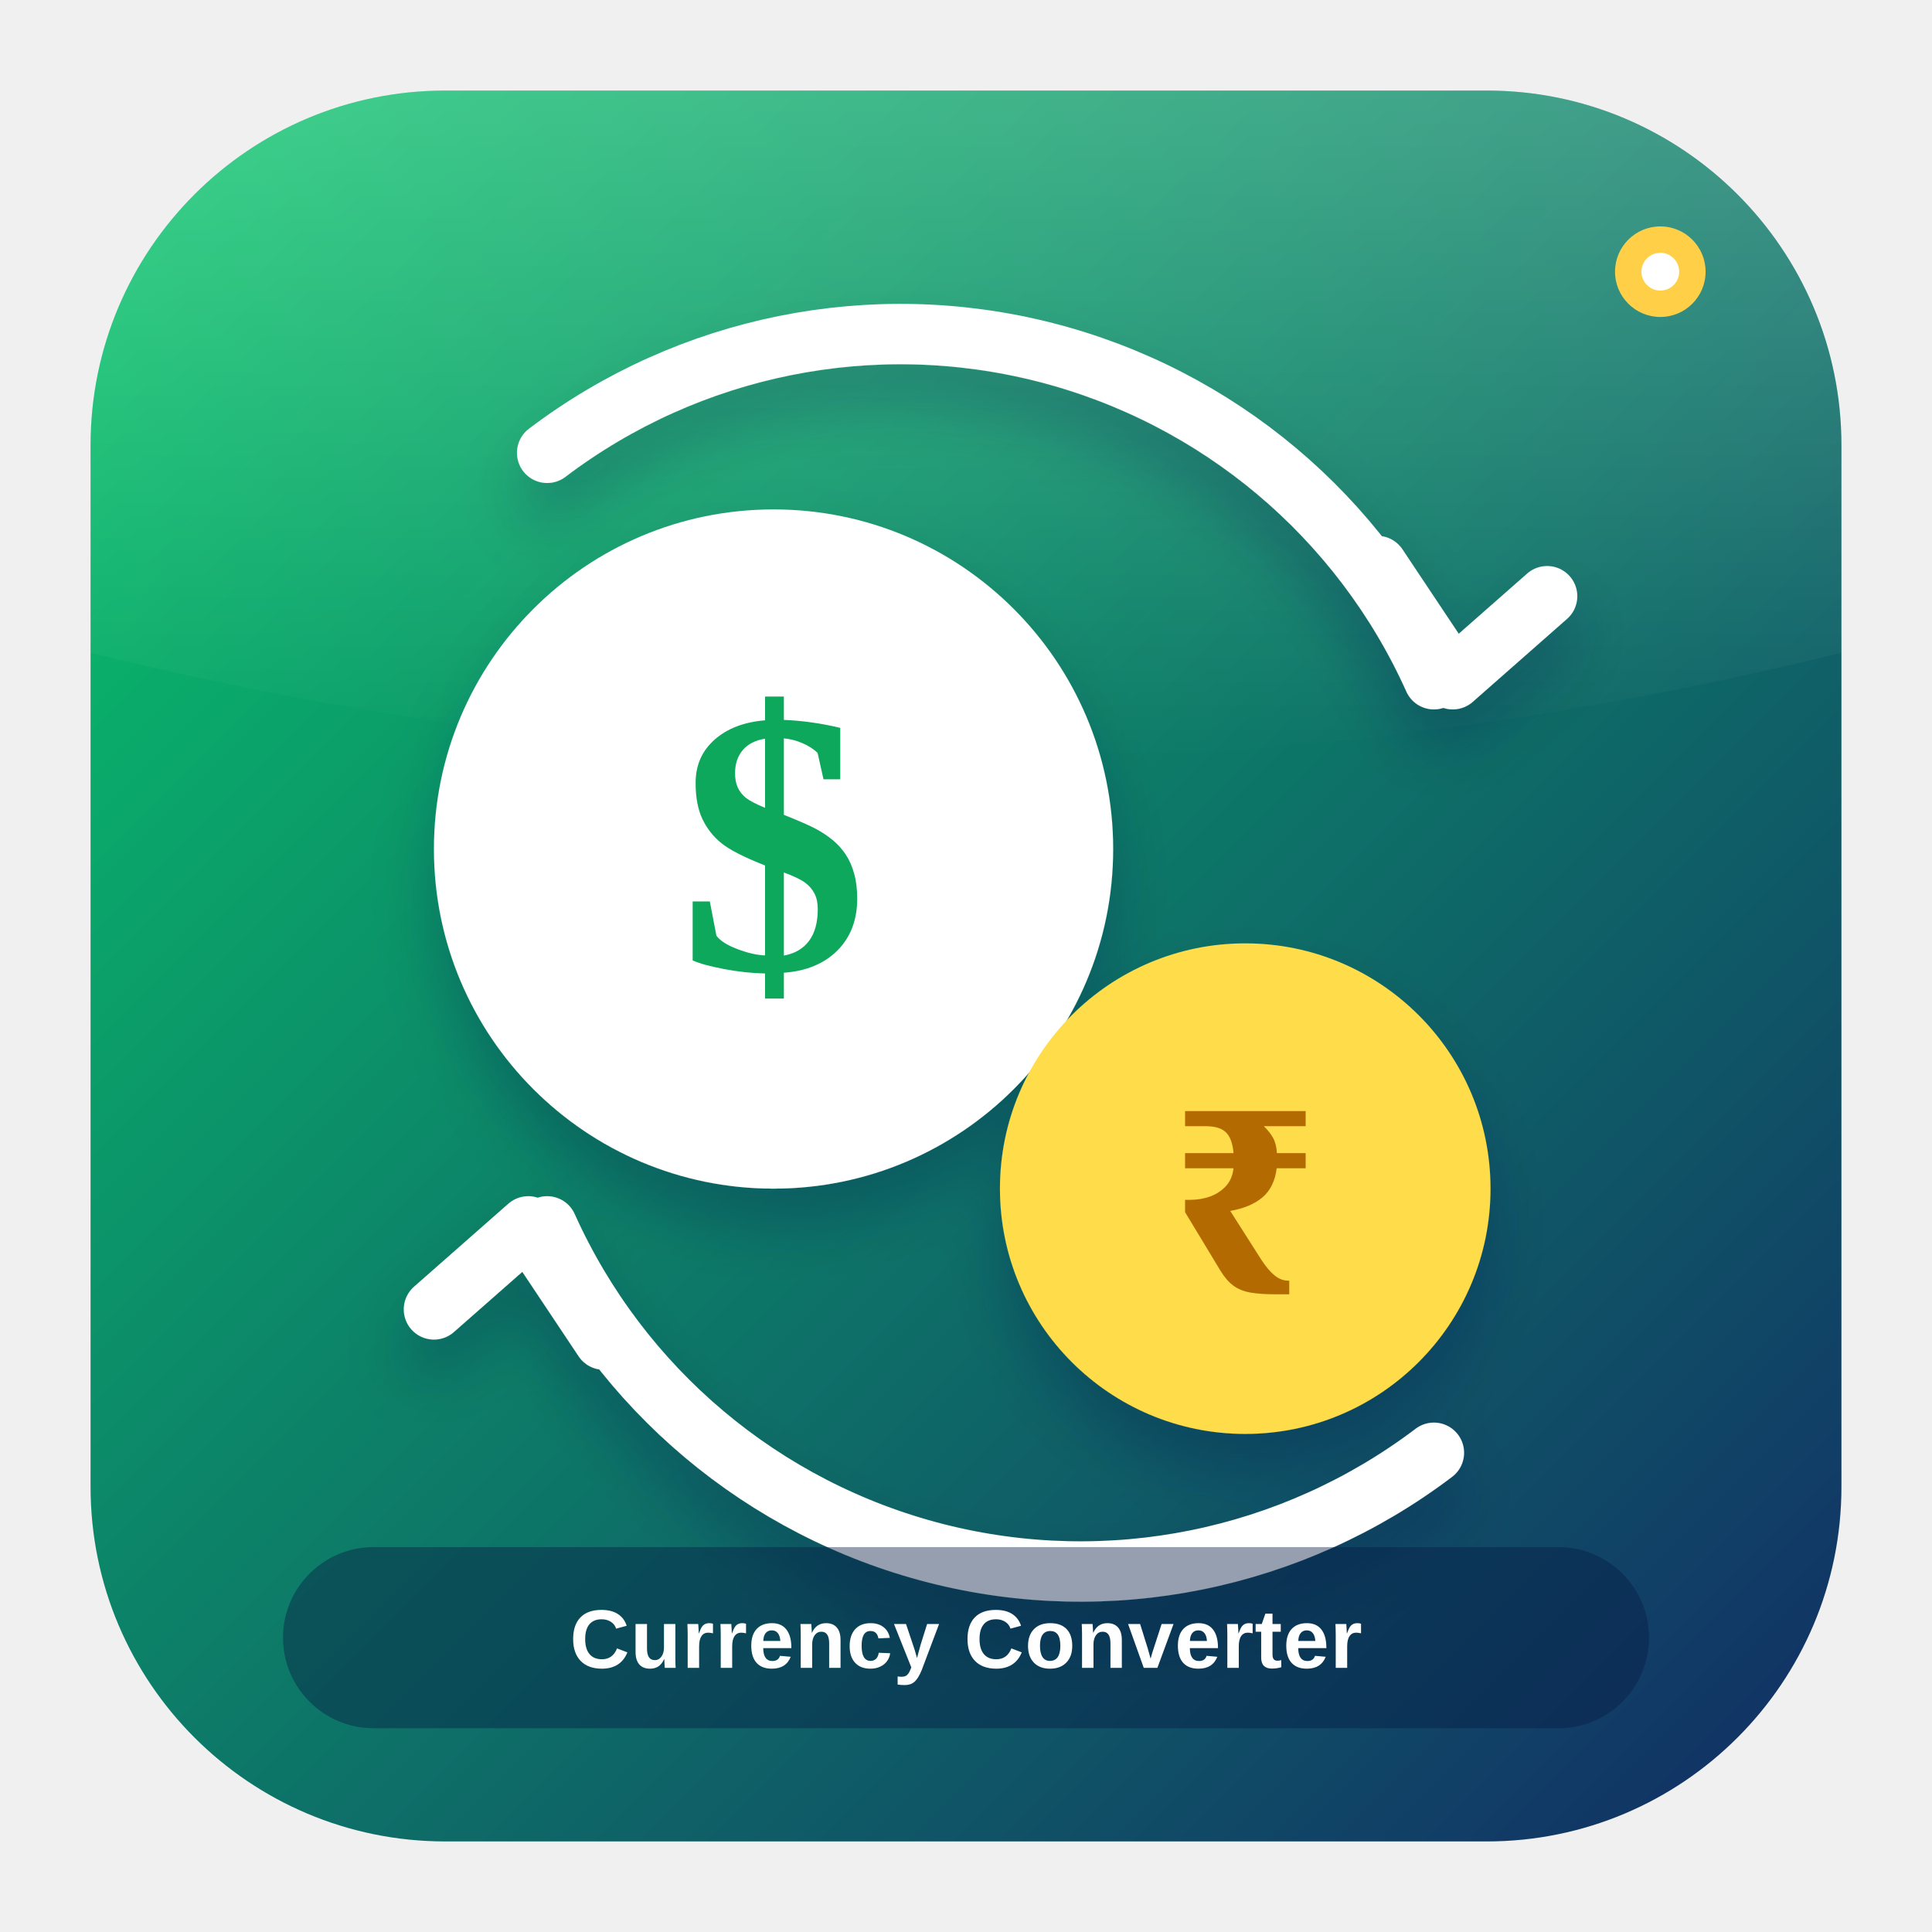
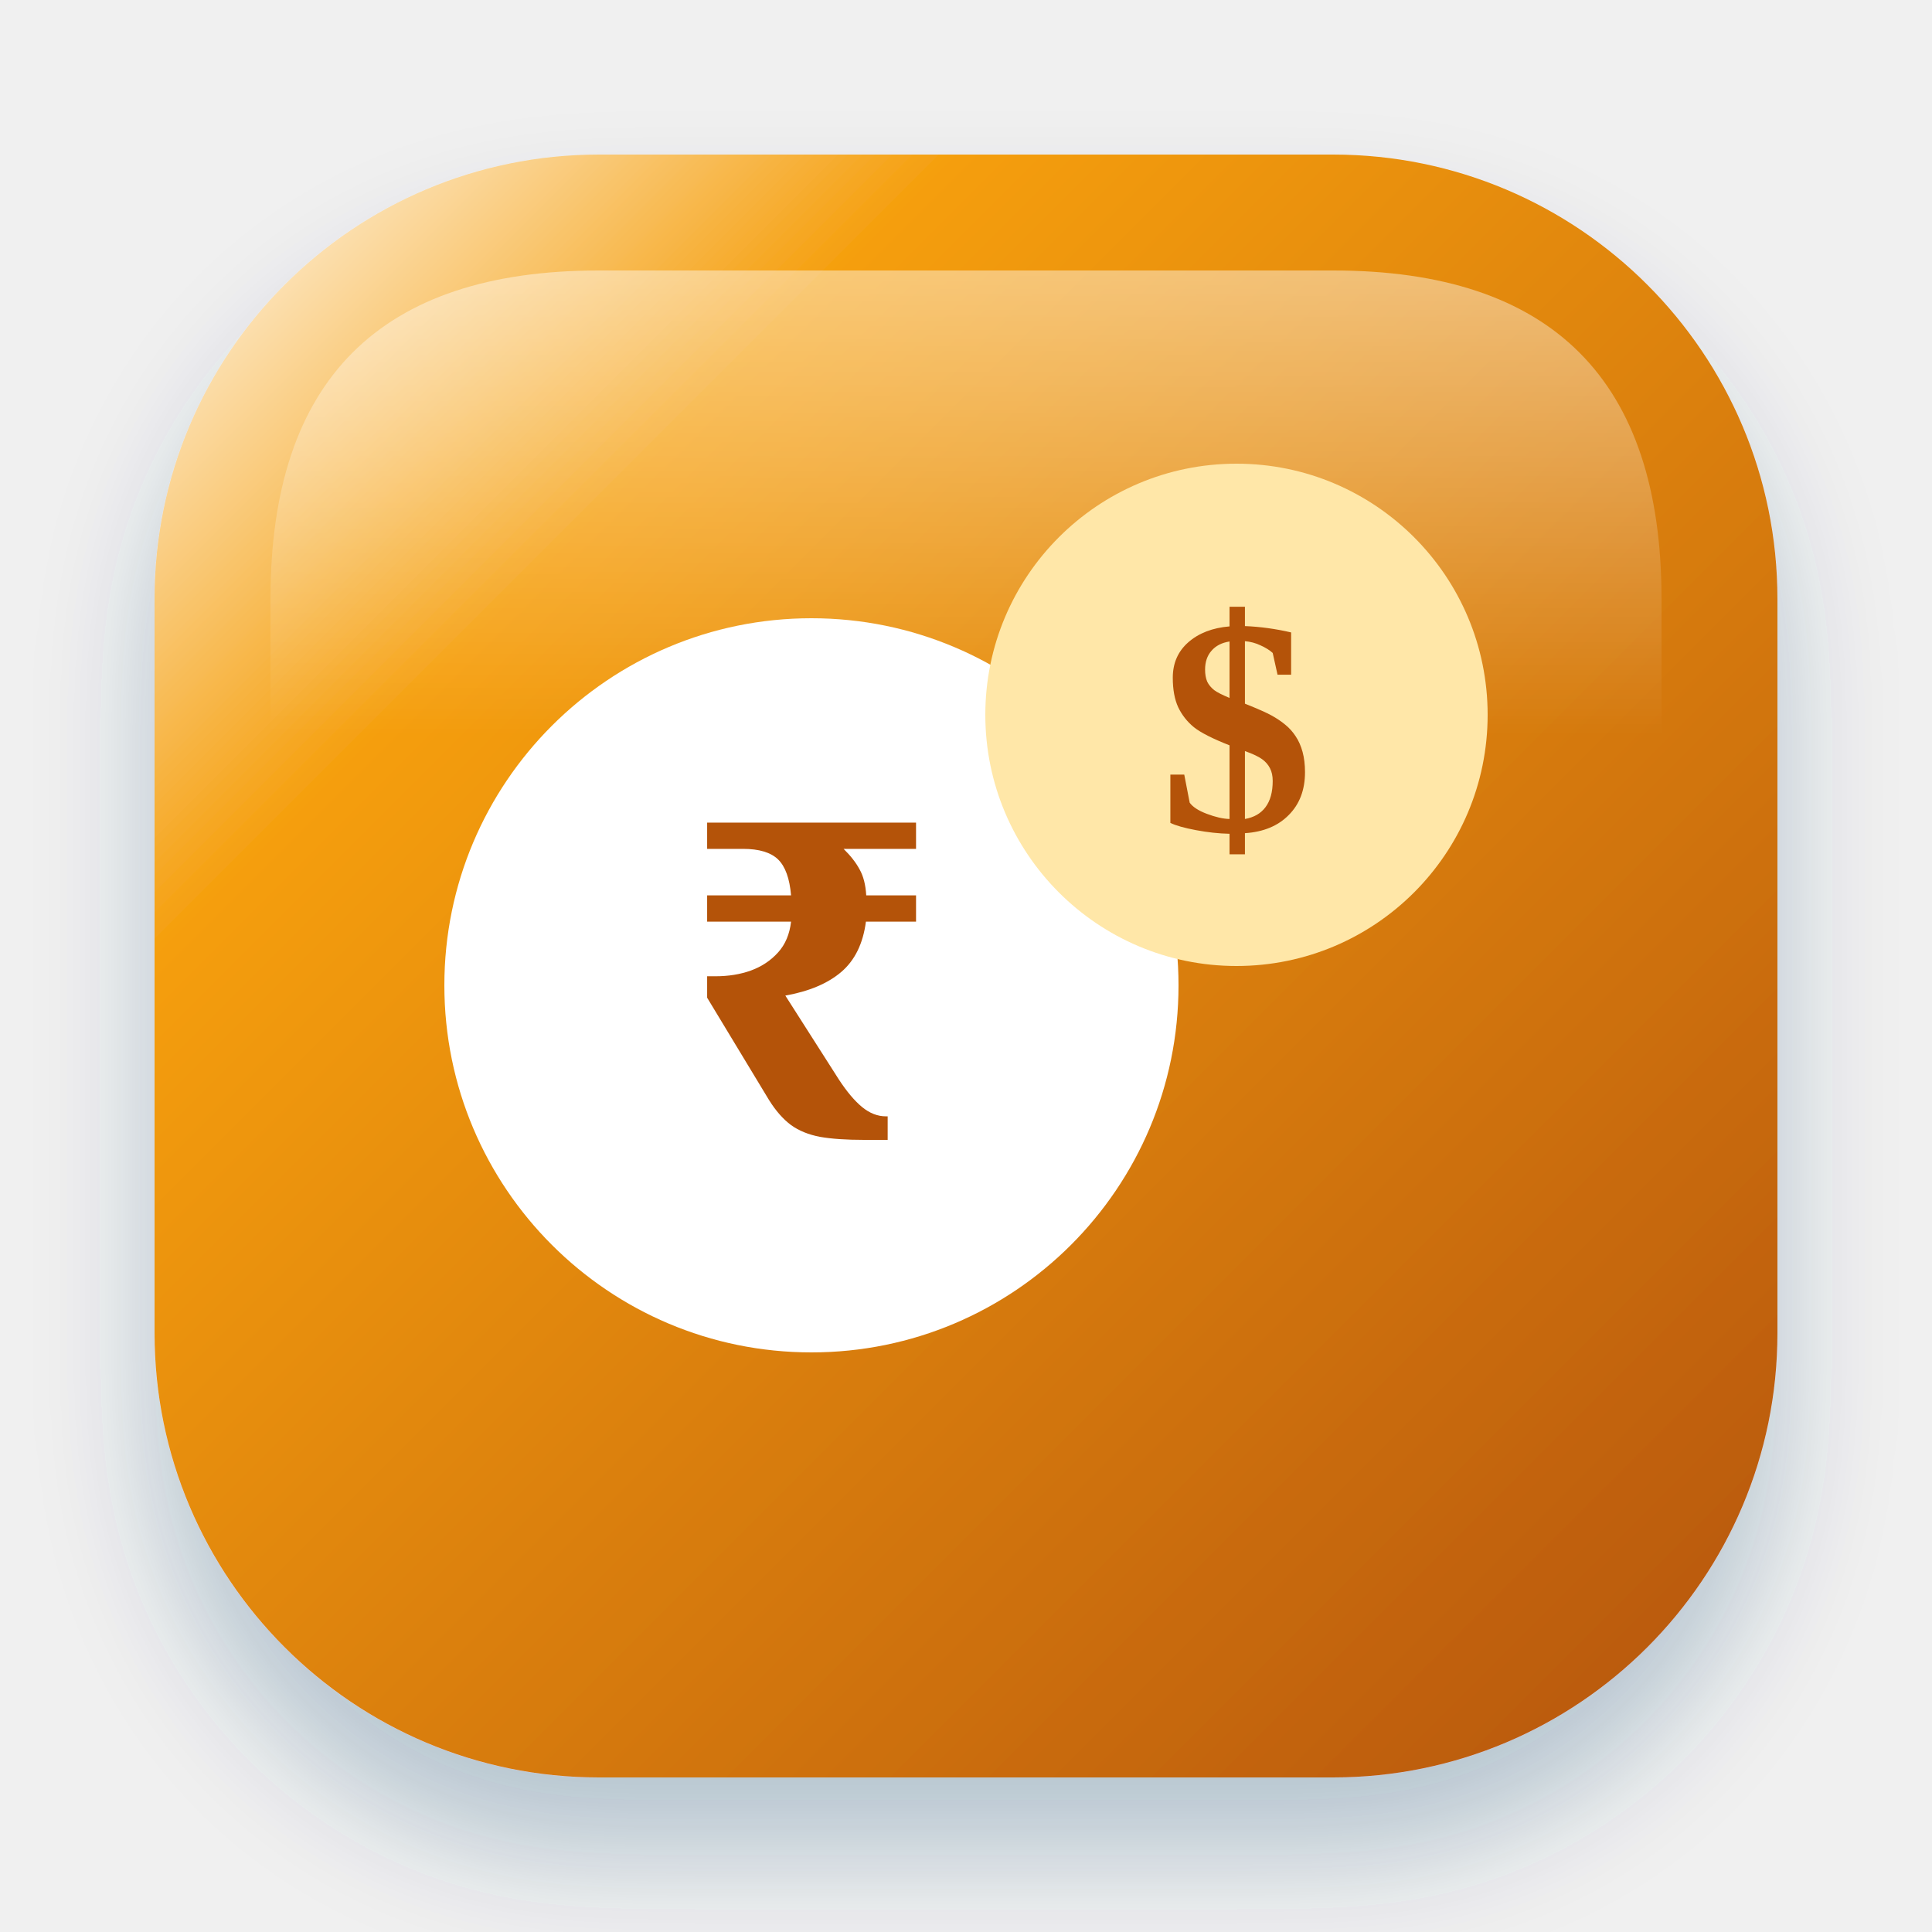
- <svg xmlns="http://www.w3.org/2000/svg" width="512" height="512" viewBox="0 0 512 512" role="img" aria-labelledby="title desc">
+ <svg xmlns="http://www.w3.org/2000/svg" viewBox="0 0 100 100" role="img" aria-hidden="true">
  <defs>
-     <linearGradient id="bg" x1="0" y1="0" x2="1" y2="1">
-       <stop offset="0" stop-color="#08c86b" />
-       <stop offset="1" stop-color="#122c65" />
+     <linearGradient id="g" x1="0" y1="0" x2="1" y2="1">
+       <stop stop-color="#ffffff" />
+       <stop offset=".25" stop-color="#f59e0b" />
+       <stop offset="1" stop-color="#b45309" />
    </linearGradient>
    <linearGradient id="shine" x1="0" y1="0" x2="0" y2="1">
-       <stop offset="0" stop-color="#fff" stop-opacity=".22" />
+       <stop stop-color="#fff" stop-opacity=".8" />
      <stop offset="1" stop-color="#fff" stop-opacity="0" />
    </linearGradient>
-     <filter id="shadow" x="-30%" y="-30%" width="160%" height="160%">
-       <feDropShadow dx="0" dy="10" stdDeviation="8" flood-color="#071b43" flood-opacity=".22" />
+     <filter id="s" x="-30%" y="-30%" width="160%" height="170%">
+       <feDropShadow dx="0" dy="4" stdDeviation="3" flood-color="#163c70" flood-opacity=".24" />
    </filter>
  </defs>
-   <rect x="24" y="24" width="464" height="464" rx="94" fill="url(#bg)" />
-   <path d="M118 24h276a94 94 0 0 1 94 94v55Q256 230 24 173v-55a94 94 0 0 1 94-94z" fill="url(#shine)" />
-   <g filter="url(#shadow)">
-     <circle cx="205" cy="225" r="90" fill="#fff" />
-     <text x="205" y="257" font-size="100" font-weight="800" text-anchor="middle" fill="#10a85c">$</text>
-     <circle cx="330" cy="315" r="65" fill="#ffdc4a" />
-     <text x="330" y="343" font-size="68" font-weight="800" text-anchor="middle" fill="#b36b00">₹</text>
-     <path d="M145 120a155 155 0 0 1 235 60M365 150l20 30 25-22M380 385a155 155 0 0 1-235-60M160 355l-20-30-25 22" fill="none" stroke="#fff" stroke-width="16" stroke-linecap="round" stroke-linejoin="round" />
-   </g>
-   <rect x="75" y="410" width="362" height="48" rx="24" fill="#071b43" fill-opacity=".42" />
-   <text x="256" y="442" font-family="Arial,Helvetica,sans-serif" font-size="22" font-weight="800" letter-spacing=".2" text-anchor="middle" fill="#fff">Currency Converter</text>
-   <circle cx="440" cy="72" r="12" fill="#ffcf48" />
-   <circle cx="440" cy="72" r="5" fill="#fff" />
+   <rect x="8" y="8" width="84" height="84" rx="23" fill="url(#g)" filter="url(#s)" />
+   <path d="M14 31Q14 14 31 14H69Q86 14 86 31V38H14Z" fill="url(#shine)" opacity=".55" />
+   <circle cx="42" cy="51" r="19" fill="#fff" />
+   <circle cx="64" cy="37" r="13" fill="#ffe7a8" />
+   <text x="42" y="59" font-size="23" font-weight="900" text-anchor="middle" fill="#b45309">₹</text>
+   <text x="64" y="43" font-size="16" font-weight="900" text-anchor="middle" fill="#b45309">$</text>
</svg>
